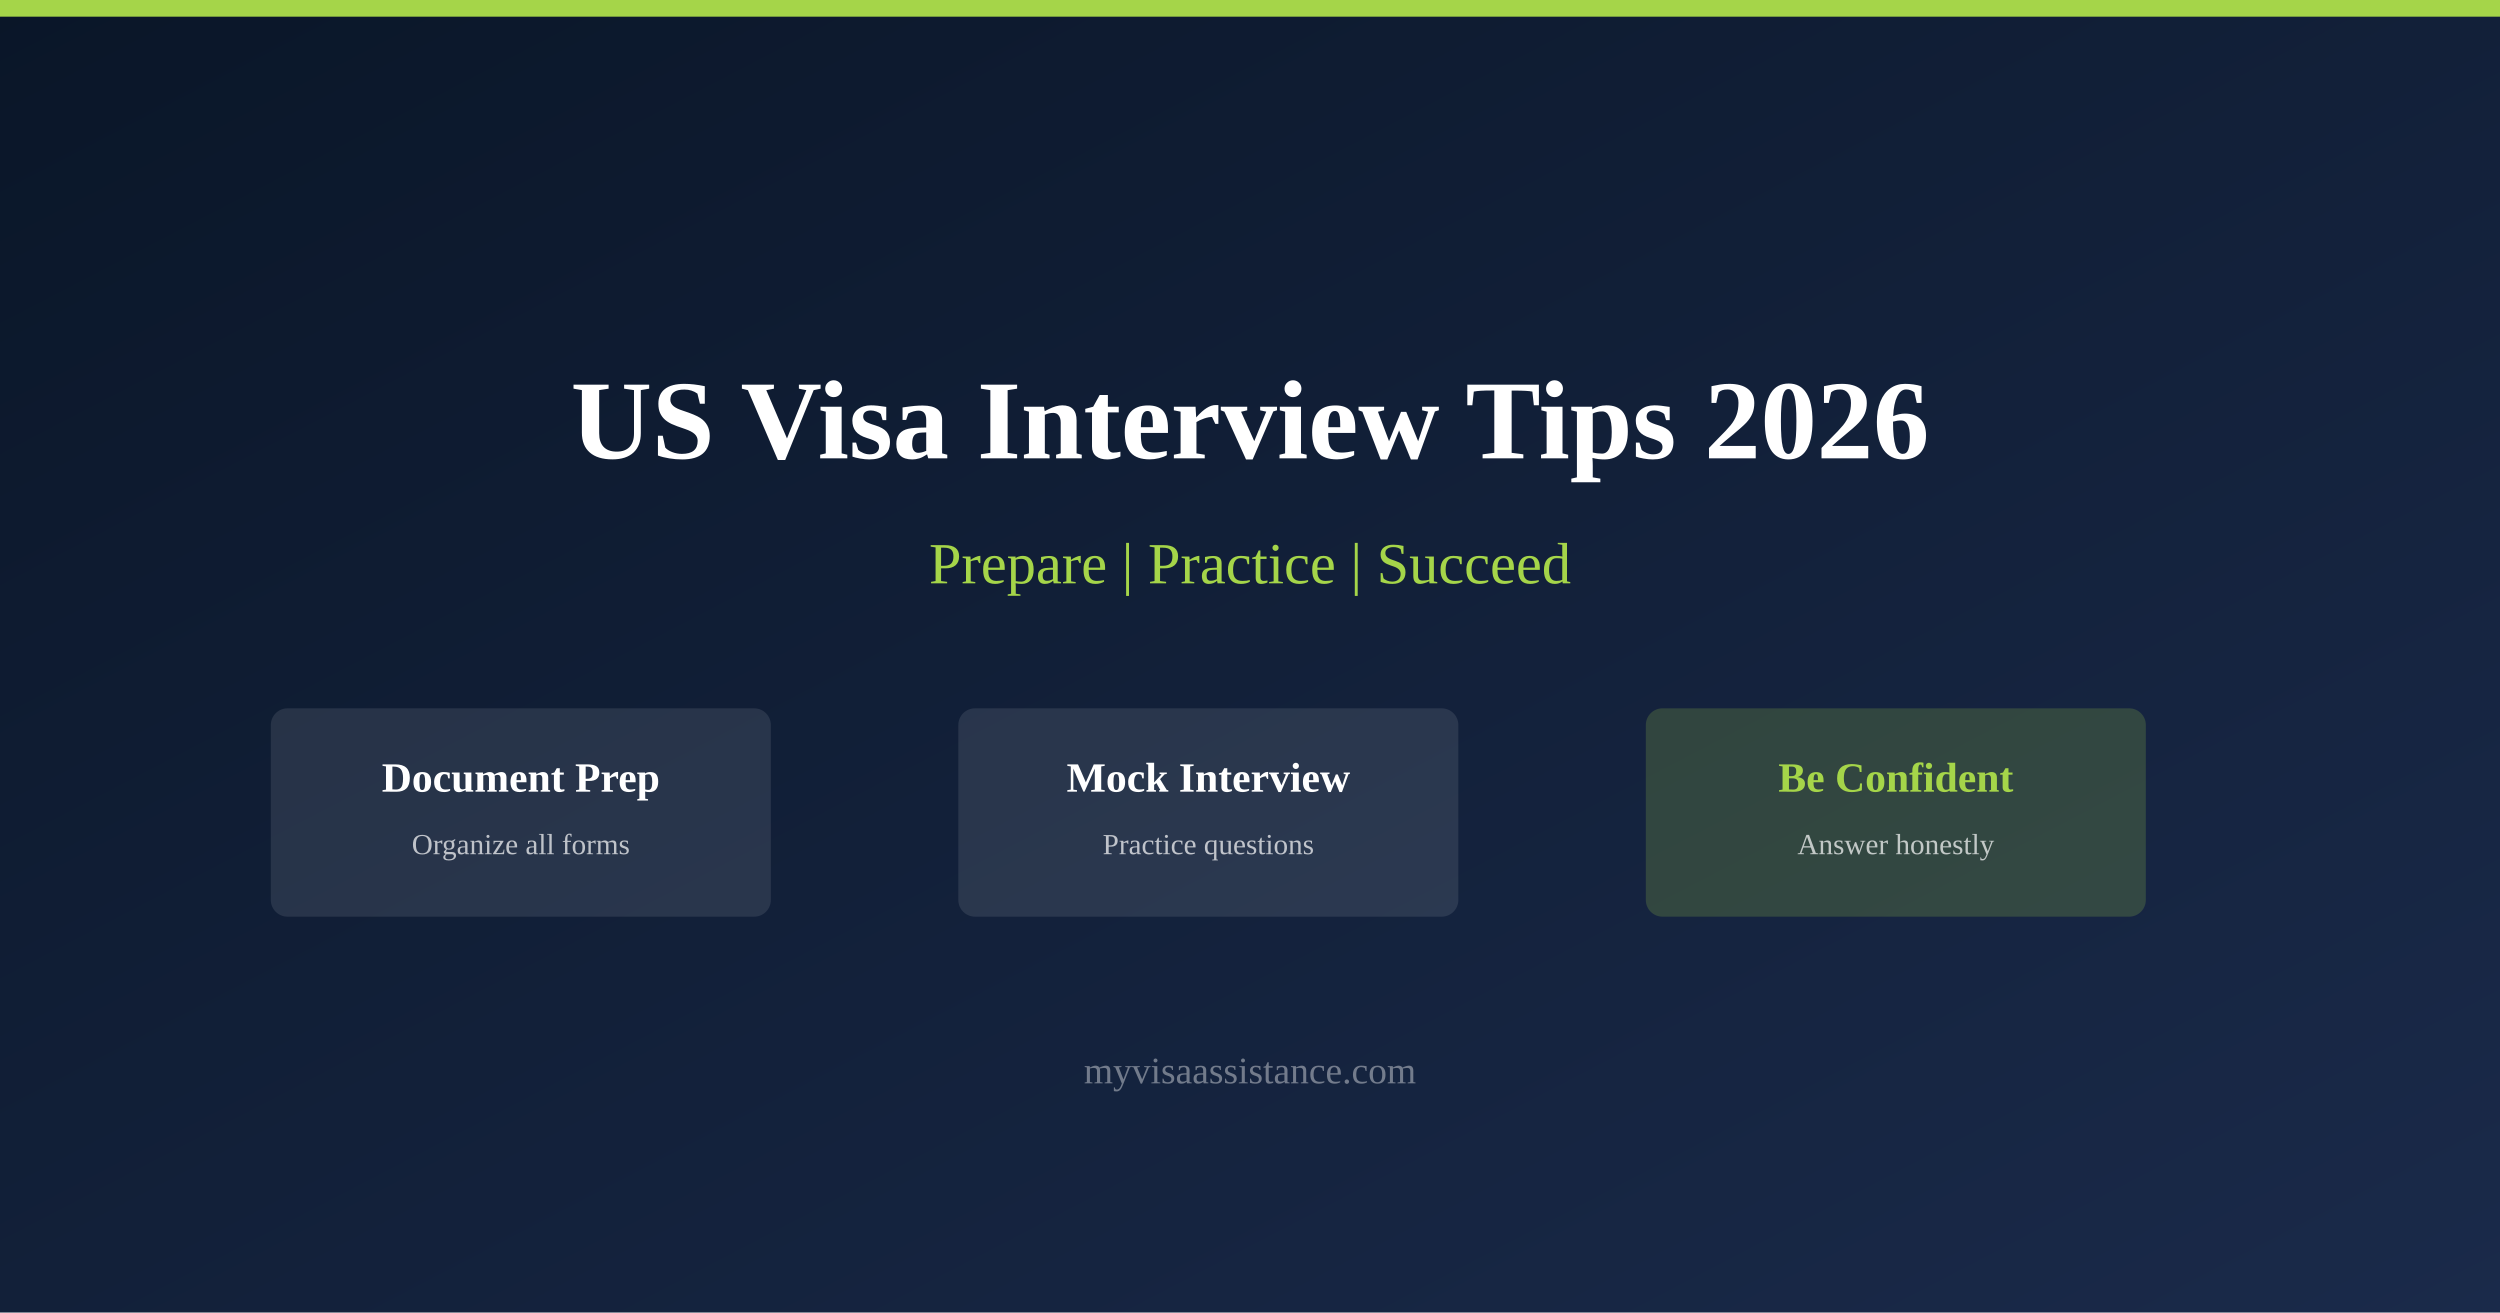
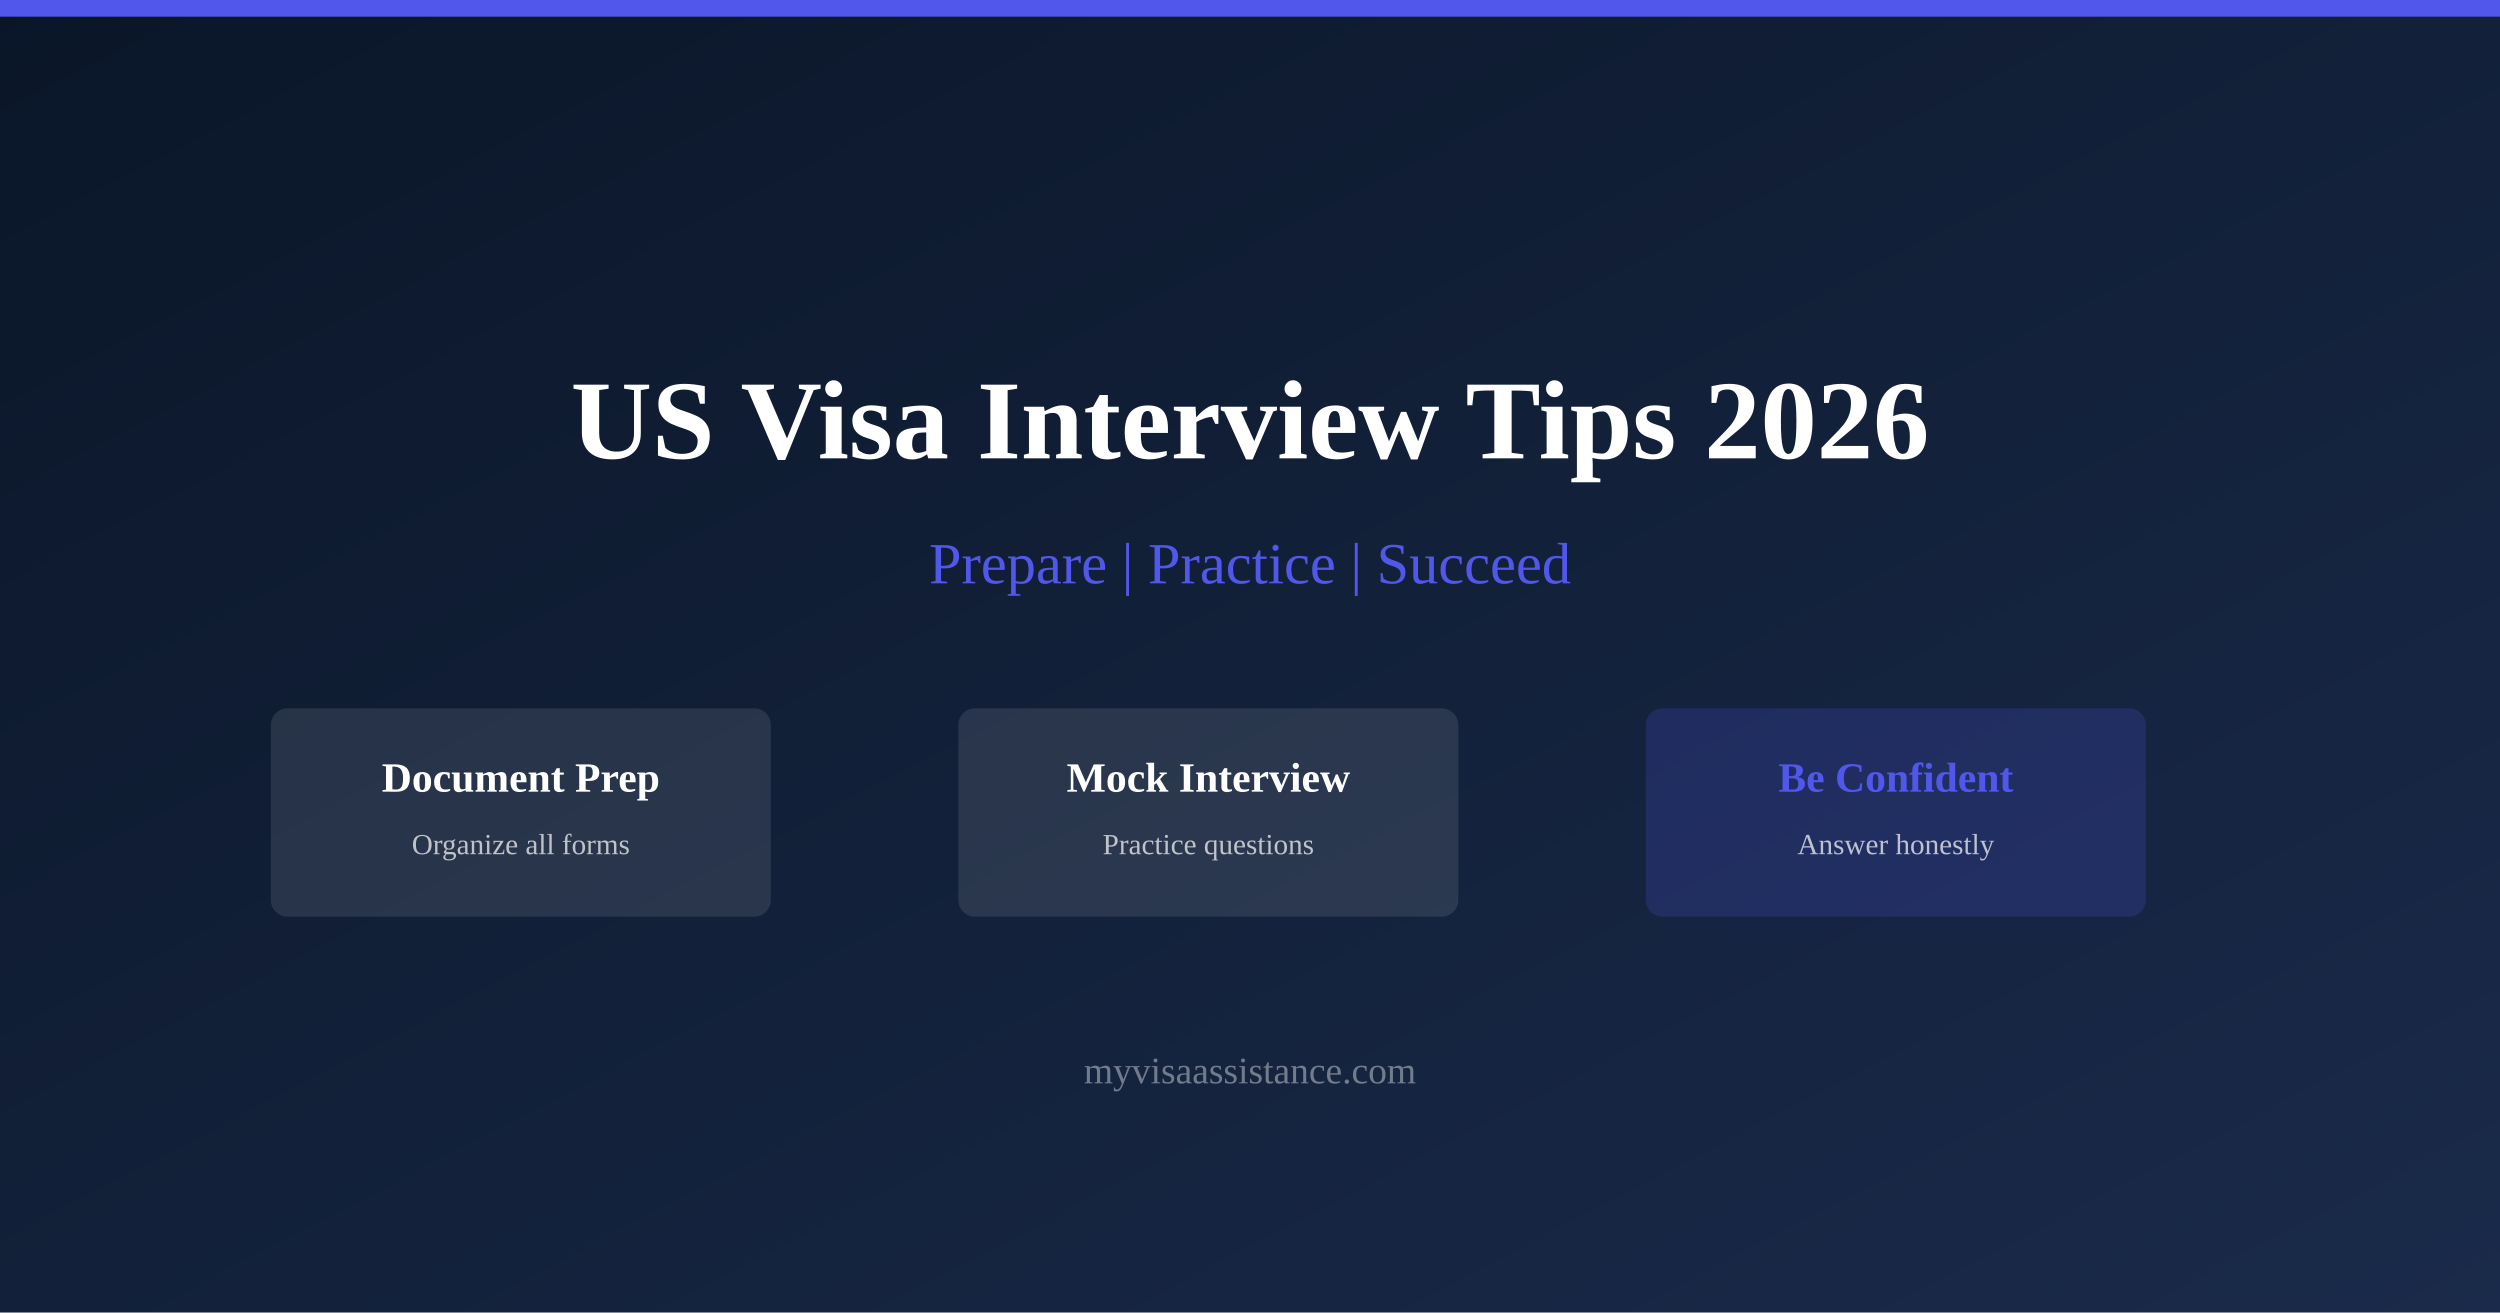
<svg xmlns="http://www.w3.org/2000/svg" width="1200" height="630" viewBox="0 0 1200 630">
  <defs>
    <linearGradient id="b2" x1="0%" y1="0%" x2="100%" y2="100%">
      <stop offset="0%" stop-color="#0a1628" />
      <stop offset="100%" stop-color="#1a2a4a" />
    </linearGradient>
  </defs>
  <rect width="1200" height="630" fill="url(#b2)" />
-   <rect width="1200" height="8" fill="#A5D549" />
+   <rect width="1200" height="8" fill="#5057EA" />
  <text x="600" y="220" text-anchor="middle" fill="white" font-size="54" font-weight="bold">US Visa Interview Tips 2026</text>
-   <text x="600" y="280" text-anchor="middle" fill="#A5D549" font-size="28">Prepare | Practice | Succeed</text>
+   <text x="600" y="280" text-anchor="middle" fill="#5057EA" font-size="28">Prepare | Practice | Succeed</text>
  <rect x="130" y="340" width="240" height="100" rx="8" fill="rgba(255,255,255,0.1)" />
  <text x="250" y="380" text-anchor="middle" fill="white" font-size="20" font-weight="bold">Document Prep</text>
  <text x="250" y="410" text-anchor="middle" fill="rgba(255,255,255,0.7)" font-size="14">Organize all forms</text>
  <rect x="460" y="340" width="240" height="100" rx="8" fill="rgba(255,255,255,0.1)" />
  <text x="580" y="380" text-anchor="middle" fill="white" font-size="20" font-weight="bold">Mock Interview</text>
  <text x="580" y="410" text-anchor="middle" fill="rgba(255,255,255,0.7)" font-size="14">Practice questions</text>
-   <rect x="790" y="340" width="240" height="100" rx="8" fill="rgba(165,213,73,0.2)" />
-   <text x="910" y="380" text-anchor="middle" fill="#A5D549" font-size="20" font-weight="bold">Be Confident</text>
+   <rect x="790" y="340" width="240" height="100" rx="8" fill="rgba(80, 87, 234,0.2)" />
+   <text x="910" y="380" text-anchor="middle" fill="#5057EA" font-size="20" font-weight="bold">Be Confident</text>
  <text x="910" y="410" text-anchor="middle" fill="rgba(255,255,255,0.7)" font-size="14">Answer honestly</text>
  <text x="600" y="520" text-anchor="middle" fill="rgba(255,255,255,0.4)" font-size="18">myvisaassistance.com</text>
</svg>
